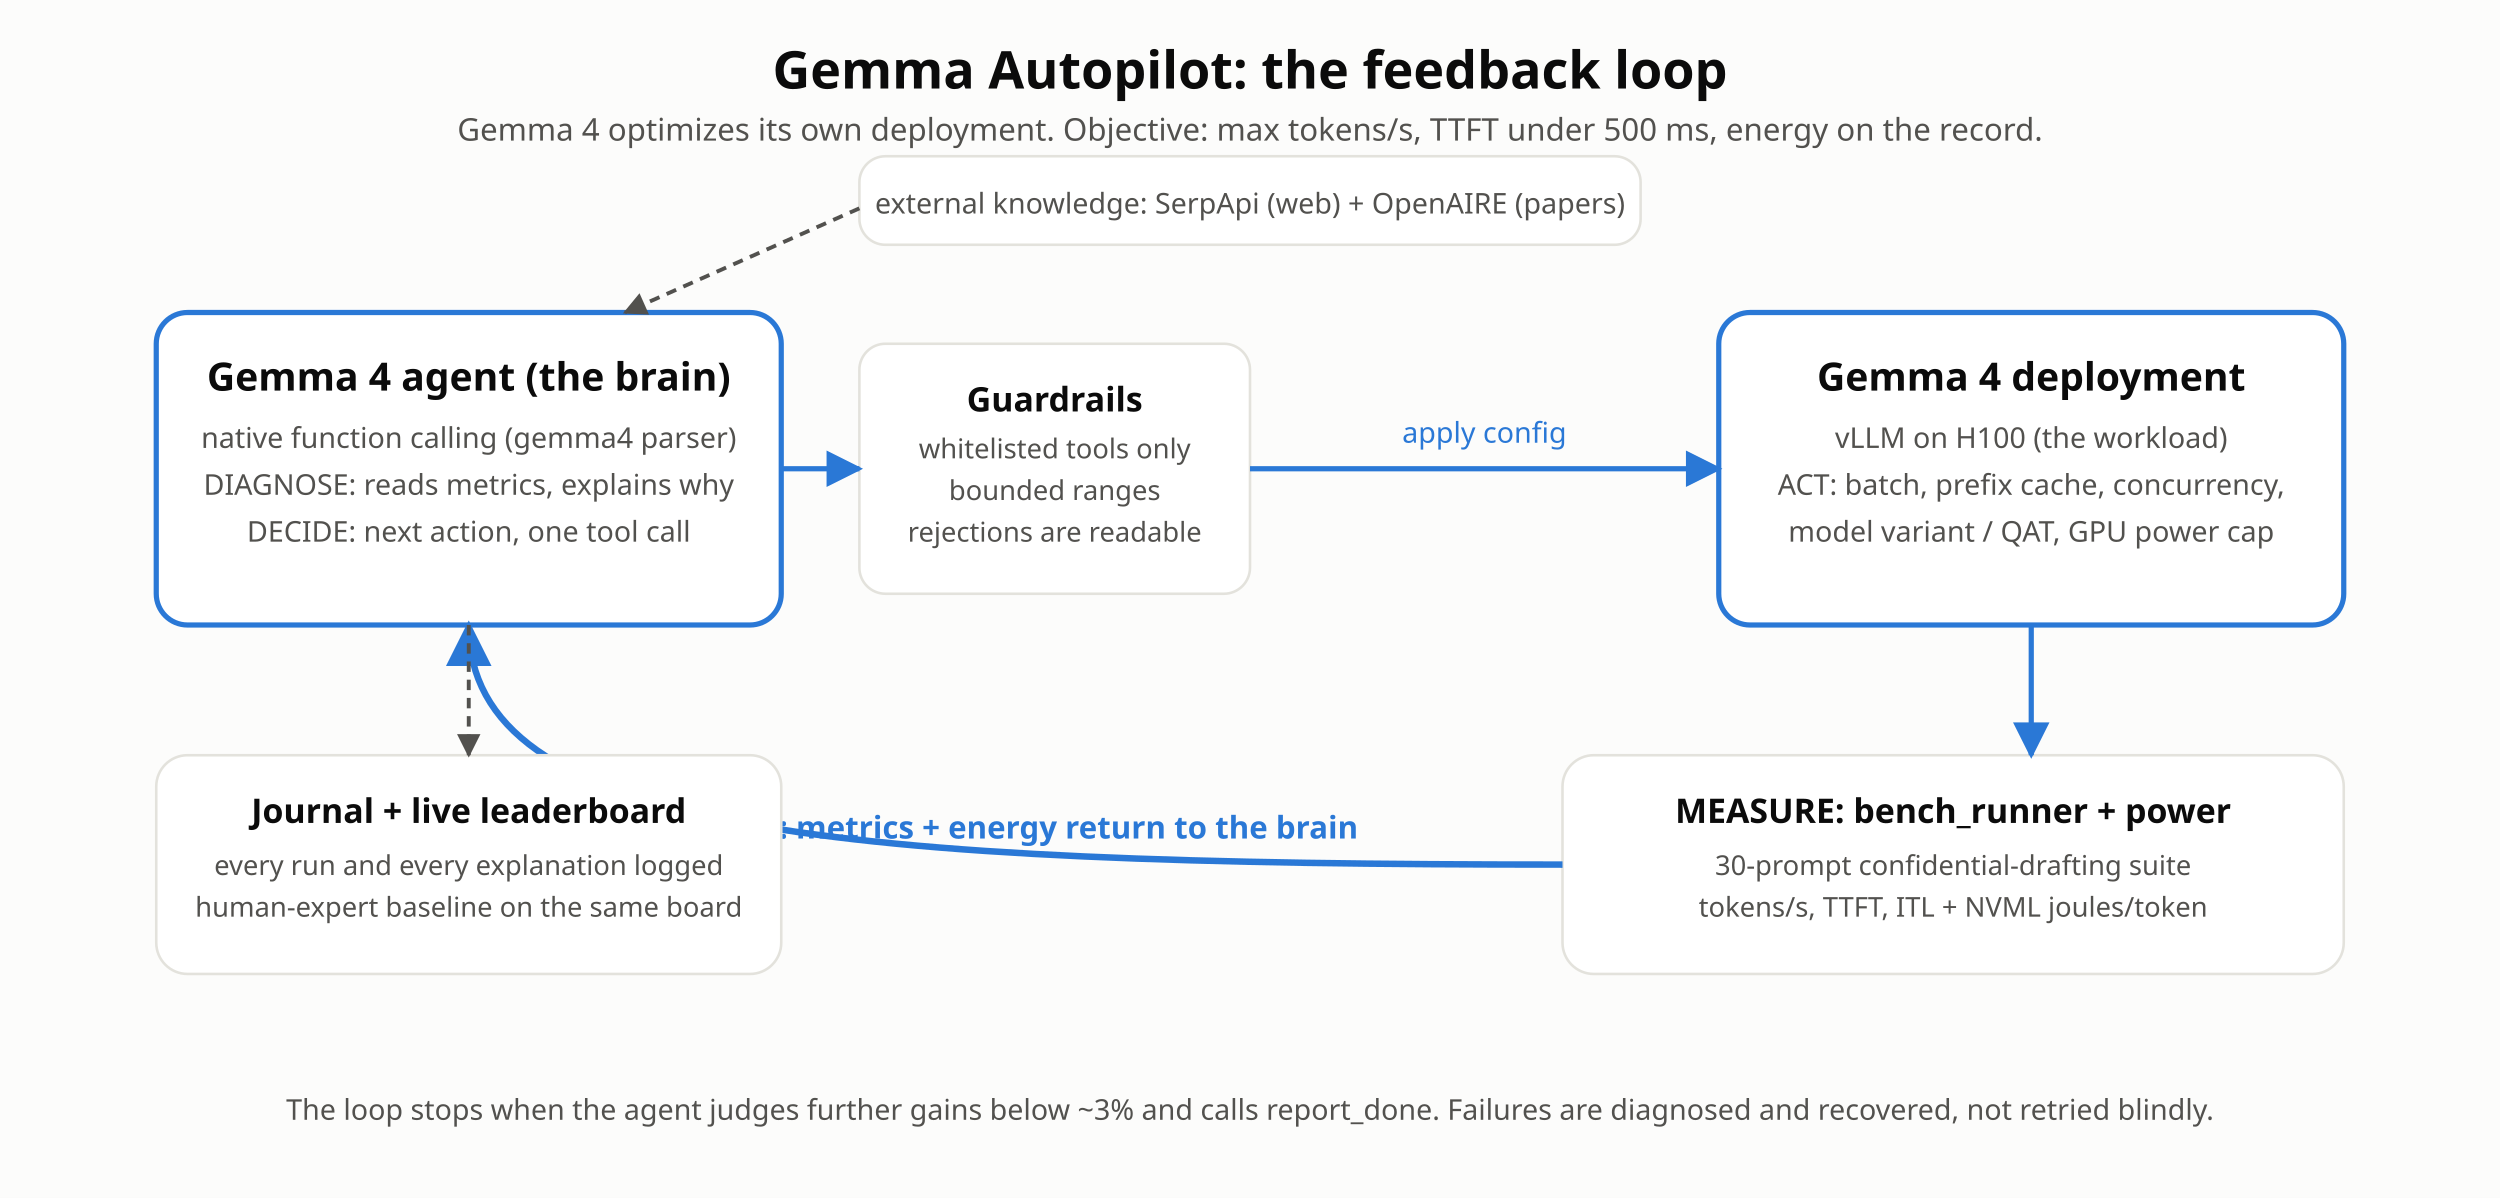
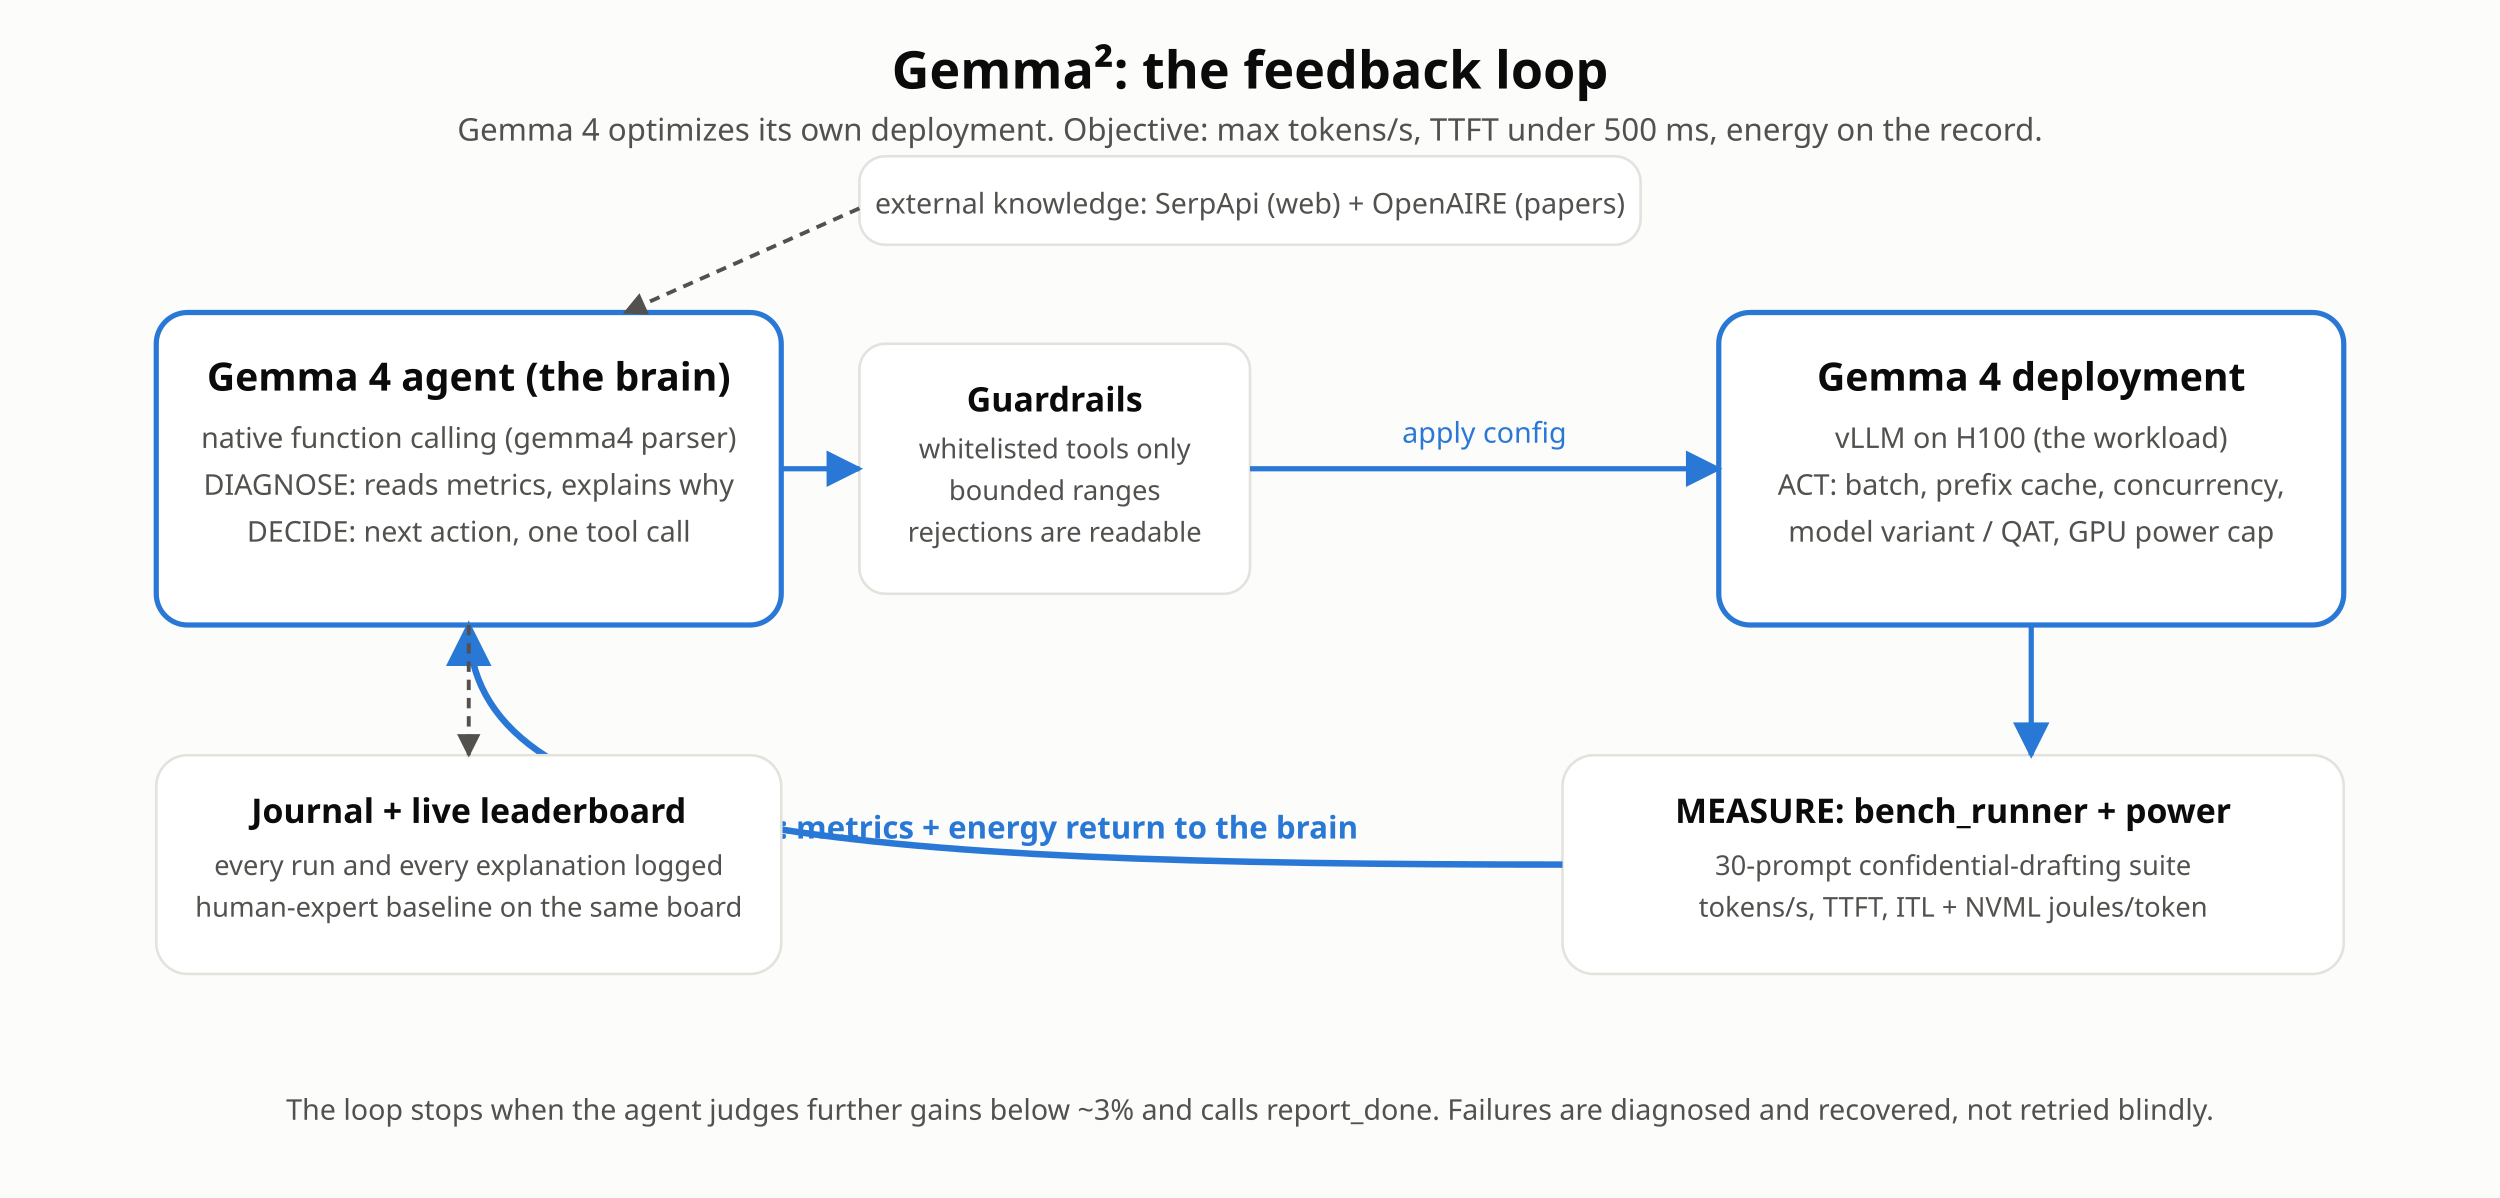
<svg xmlns="http://www.w3.org/2000/svg" viewBox="0 0 960 460" font-family="system-ui, sans-serif">
  <defs>
    <marker id="a" viewBox="0 0 10 10" refX="9" refY="5" markerWidth="7" markerHeight="7" orient="auto-start-reverse">
      <path d="M 0 0 L 10 5 L 0 10 z" fill="#2a78d6" />
    </marker>
    <marker id="g" viewBox="0 0 10 10" refX="9" refY="5" markerWidth="6" markerHeight="6" orient="auto-start-reverse">
      <path d="M 0 0 L 10 5 L 0 10 z" fill="#52514e" />
    </marker>
  </defs>
  <rect width="960" height="460" fill="#fcfcfb" />
-   <text x="480" y="34" text-anchor="middle" font-size="20" font-weight="700" fill="#0b0b0b">Gemma Autopilot: the feedback loop</text>
+   <text x="480" y="34" text-anchor="middle" font-size="20" font-weight="700" fill="#0b0b0b">Gemma²: the feedback loop</text>
  <text x="480" y="54" text-anchor="middle" font-size="12" fill="#52514e">Gemma 4 optimizes its own deployment. Objective: max tokens/s, TTFT under 500 ms, energy on the record.</text>
  <rect x="60" y="120" width="240" height="120" rx="12" fill="#ffffff" stroke="#2a78d6" stroke-width="2" />
  <text x="180" y="150" text-anchor="middle" font-size="15" font-weight="700" fill="#0b0b0b">Gemma 4 agent (the brain)</text>
  <text x="180" y="172" text-anchor="middle" font-size="11" fill="#52514e">native function calling (gemma4 parser)</text>
  <text x="180" y="190" text-anchor="middle" font-size="11" fill="#52514e">DIAGNOSE: reads metrics, explains why</text>
  <text x="180" y="208" text-anchor="middle" font-size="11" fill="#52514e">DECIDE: next action, one tool call</text>
  <rect x="330" y="132" width="150" height="96" rx="10" fill="#ffffff" stroke="#e3e2dc" />
  <text x="405" y="158" text-anchor="middle" font-size="13" font-weight="600" fill="#0b0b0b">Guardrails</text>
  <text x="405" y="176" text-anchor="middle" font-size="10.5" fill="#52514e">whitelisted tools only</text>
  <text x="405" y="192" text-anchor="middle" font-size="10.5" fill="#52514e">bounded ranges</text>
  <text x="405" y="208" text-anchor="middle" font-size="10.5" fill="#52514e">rejections are readable</text>
  <rect x="660" y="120" width="240" height="120" rx="12" fill="#ffffff" stroke="#2a78d6" stroke-width="2" />
  <text x="780" y="150" text-anchor="middle" font-size="15" font-weight="700" fill="#0b0b0b">Gemma 4 deployment</text>
  <text x="780" y="172" text-anchor="middle" font-size="11" fill="#52514e">vLLM on H100 (the workload)</text>
  <text x="780" y="190" text-anchor="middle" font-size="11" fill="#52514e">ACT: batch, prefix cache, concurrency,</text>
  <text x="780" y="208" text-anchor="middle" font-size="11" fill="#52514e">model variant / QAT, GPU power cap</text>
  <line x1="300" y1="180" x2="330" y2="180" stroke="#2a78d6" stroke-width="2" marker-end="url(#a)" />
  <line x1="480" y1="180" x2="660" y2="180" stroke="#2a78d6" stroke-width="2" marker-end="url(#a)" />
  <text x="570" y="170" text-anchor="middle" font-size="11" fill="#2a78d6">apply config</text>
  <rect x="600" y="290" width="300" height="84" rx="12" fill="#ffffff" stroke="#e3e2dc" />
  <text x="750" y="316" text-anchor="middle" font-size="13" font-weight="600" fill="#0b0b0b">MEASURE: bench_runner + power</text>
  <text x="750" y="336" text-anchor="middle" font-size="10.5" fill="#52514e">30-prompt confidential-drafting suite</text>
  <text x="750" y="352" text-anchor="middle" font-size="10.5" fill="#52514e">tokens/s, TTFT, ITL + NVML joules/token</text>
  <line x1="780" y1="240" x2="780" y2="290" stroke="#2a78d6" stroke-width="2" marker-end="url(#a)" />
  <path d="M 600 332 C 320 332, 180 320, 180 240" fill="none" stroke="#2a78d6" stroke-width="2.5" marker-end="url(#a)" />
  <text x="380" y="322" text-anchor="middle" font-size="12" font-weight="600" fill="#2a78d6">FEEDBACK: metrics + energy return to the brain</text>
  <rect x="60" y="290" width="240" height="84" rx="12" fill="#ffffff" stroke="#e3e2dc" />
  <text x="180" y="316" text-anchor="middle" font-size="13" font-weight="600" fill="#0b0b0b">Journal + live leaderboard</text>
  <text x="180" y="336" text-anchor="middle" font-size="10.5" fill="#52514e">every run and every explanation logged</text>
  <text x="180" y="352" text-anchor="middle" font-size="10.5" fill="#52514e">human-expert baseline on the same board</text>
  <line x1="180" y1="240" x2="180" y2="290" stroke="#52514e" stroke-width="1.5" stroke-dasharray="4 3" marker-end="url(#g)" />
  <rect x="330" y="60" width="300" height="34" rx="10" fill="#ffffff" stroke="#e3e2dc" />
  <text x="480" y="82" text-anchor="middle" font-size="11" fill="#52514e">external knowledge: SerpApi (web) + OpenAIRE (papers)</text>
  <line x1="330" y1="80" x2="240" y2="120" stroke="#52514e" stroke-width="1.5" stroke-dasharray="4 3" marker-end="url(#g)" />
  <text x="480" y="430" text-anchor="middle" font-size="11" fill="#52514e">The loop stops when the agent judges further gains below ~3% and calls report_done. Failures are diagnosed and recovered, not retried blindly.</text>
</svg>
